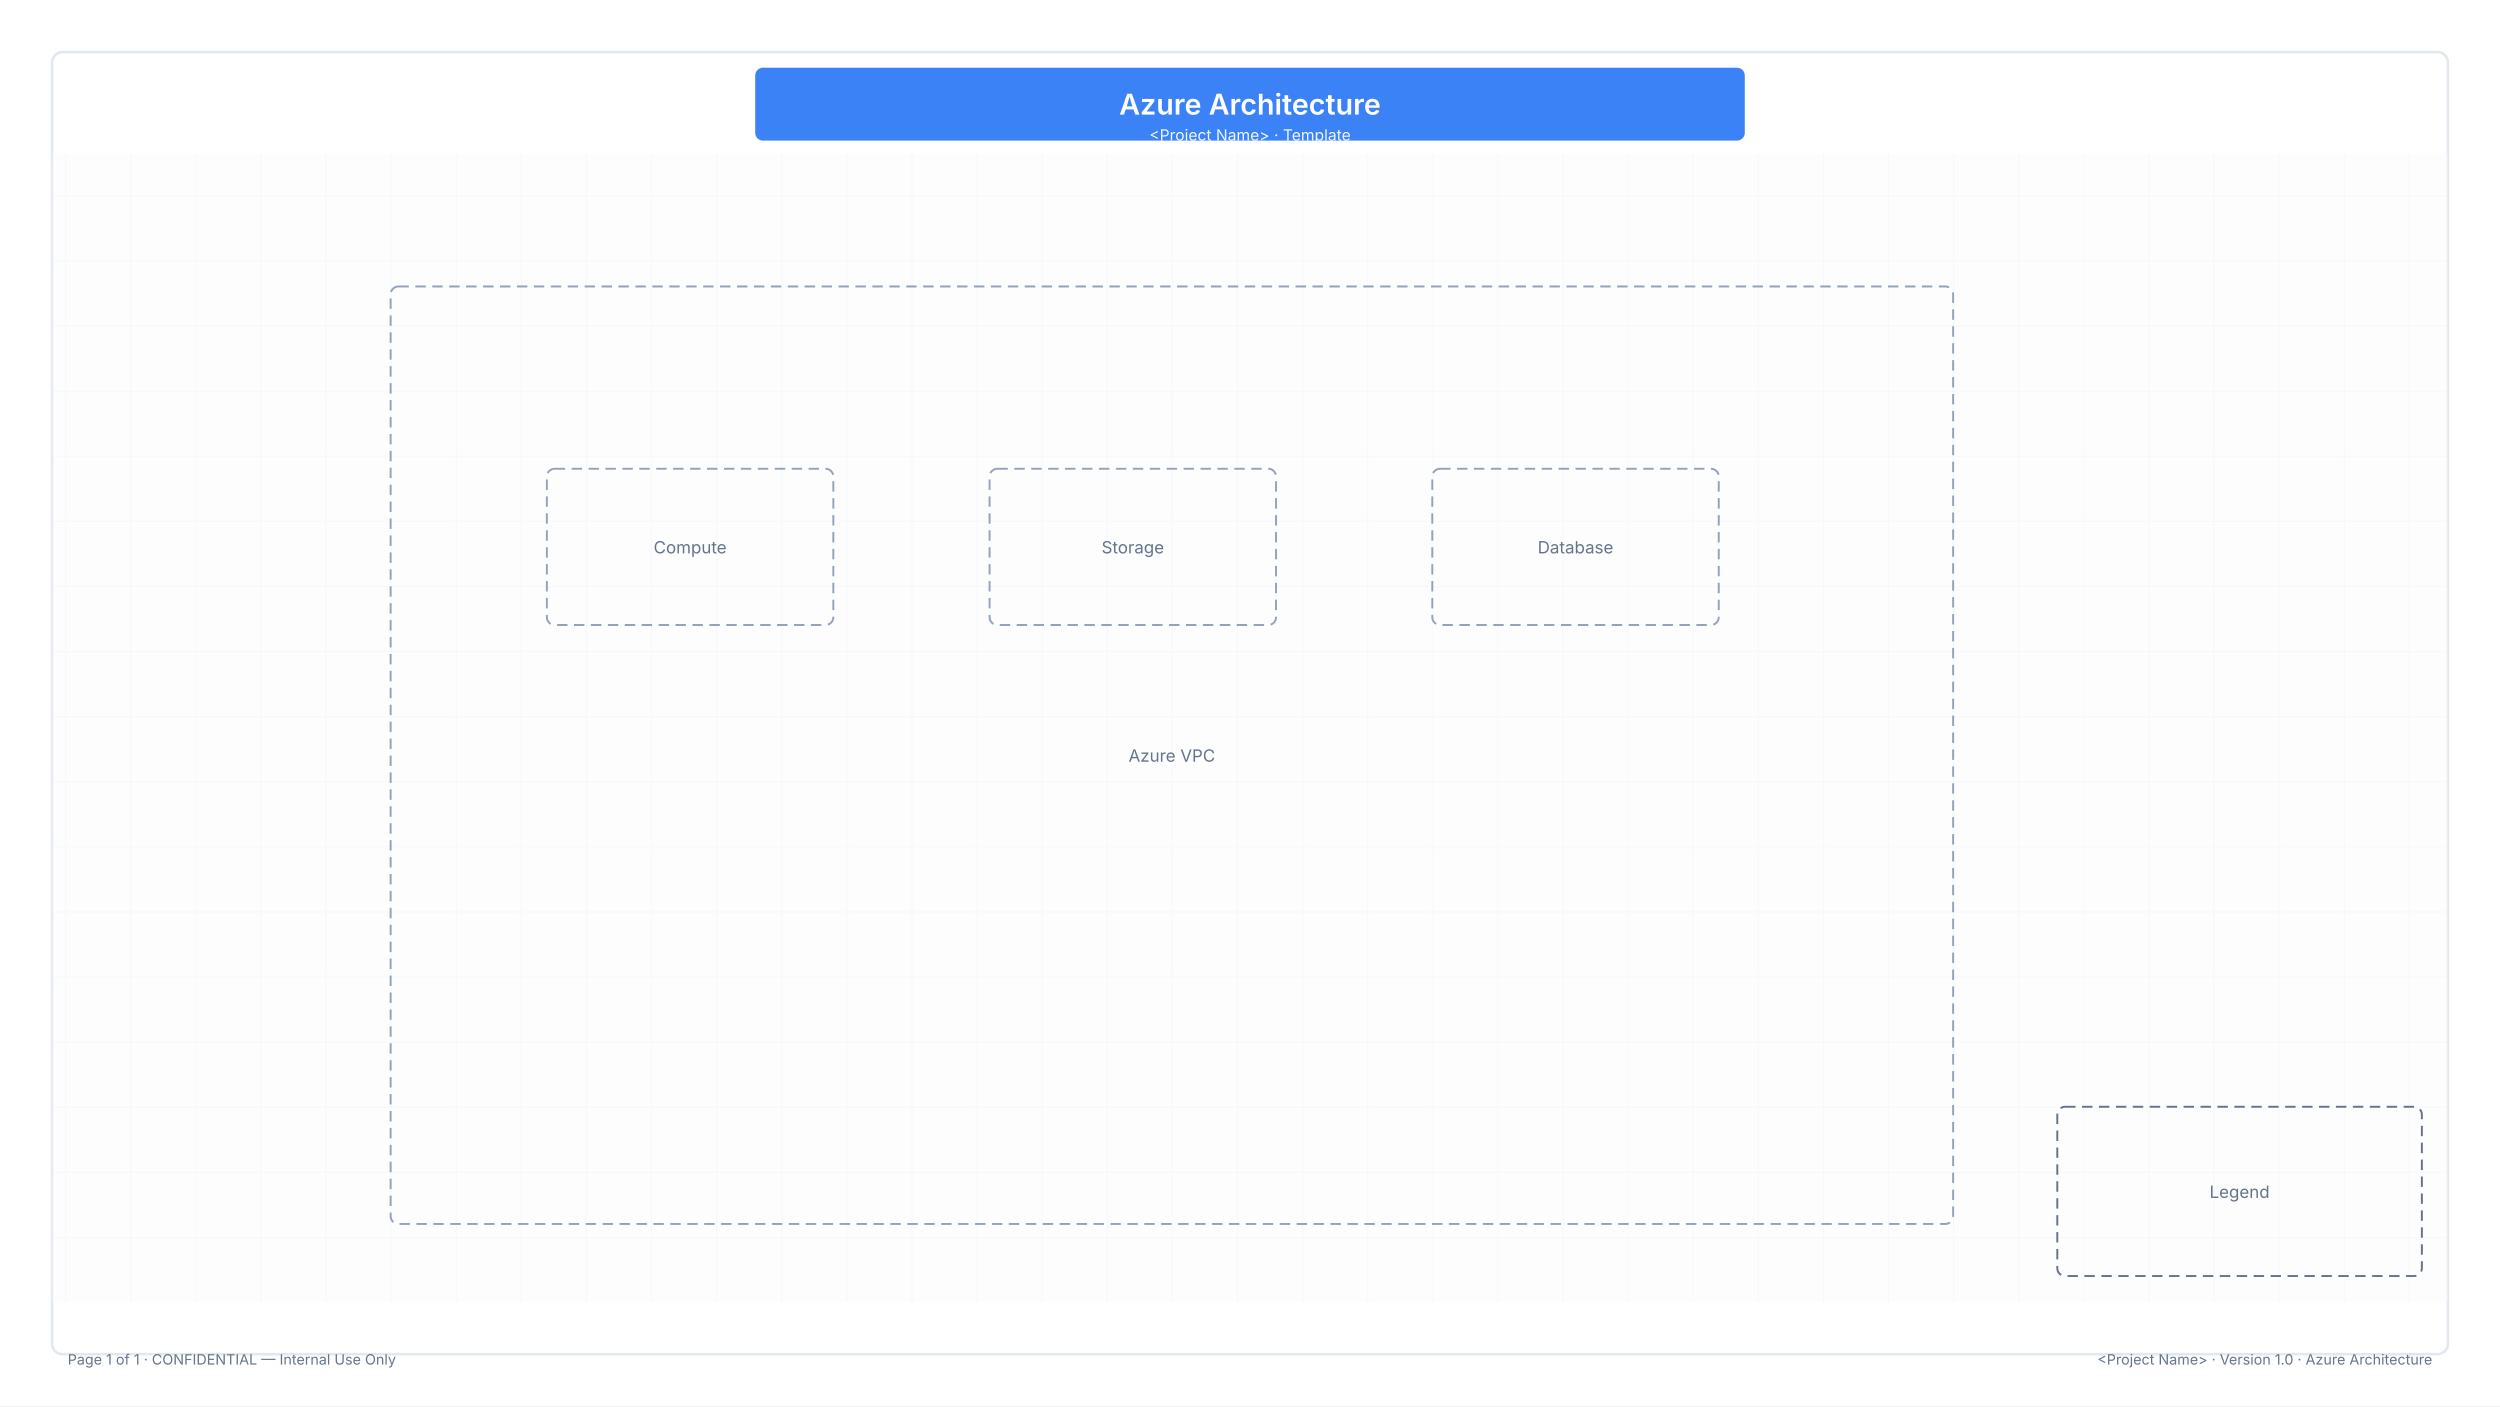
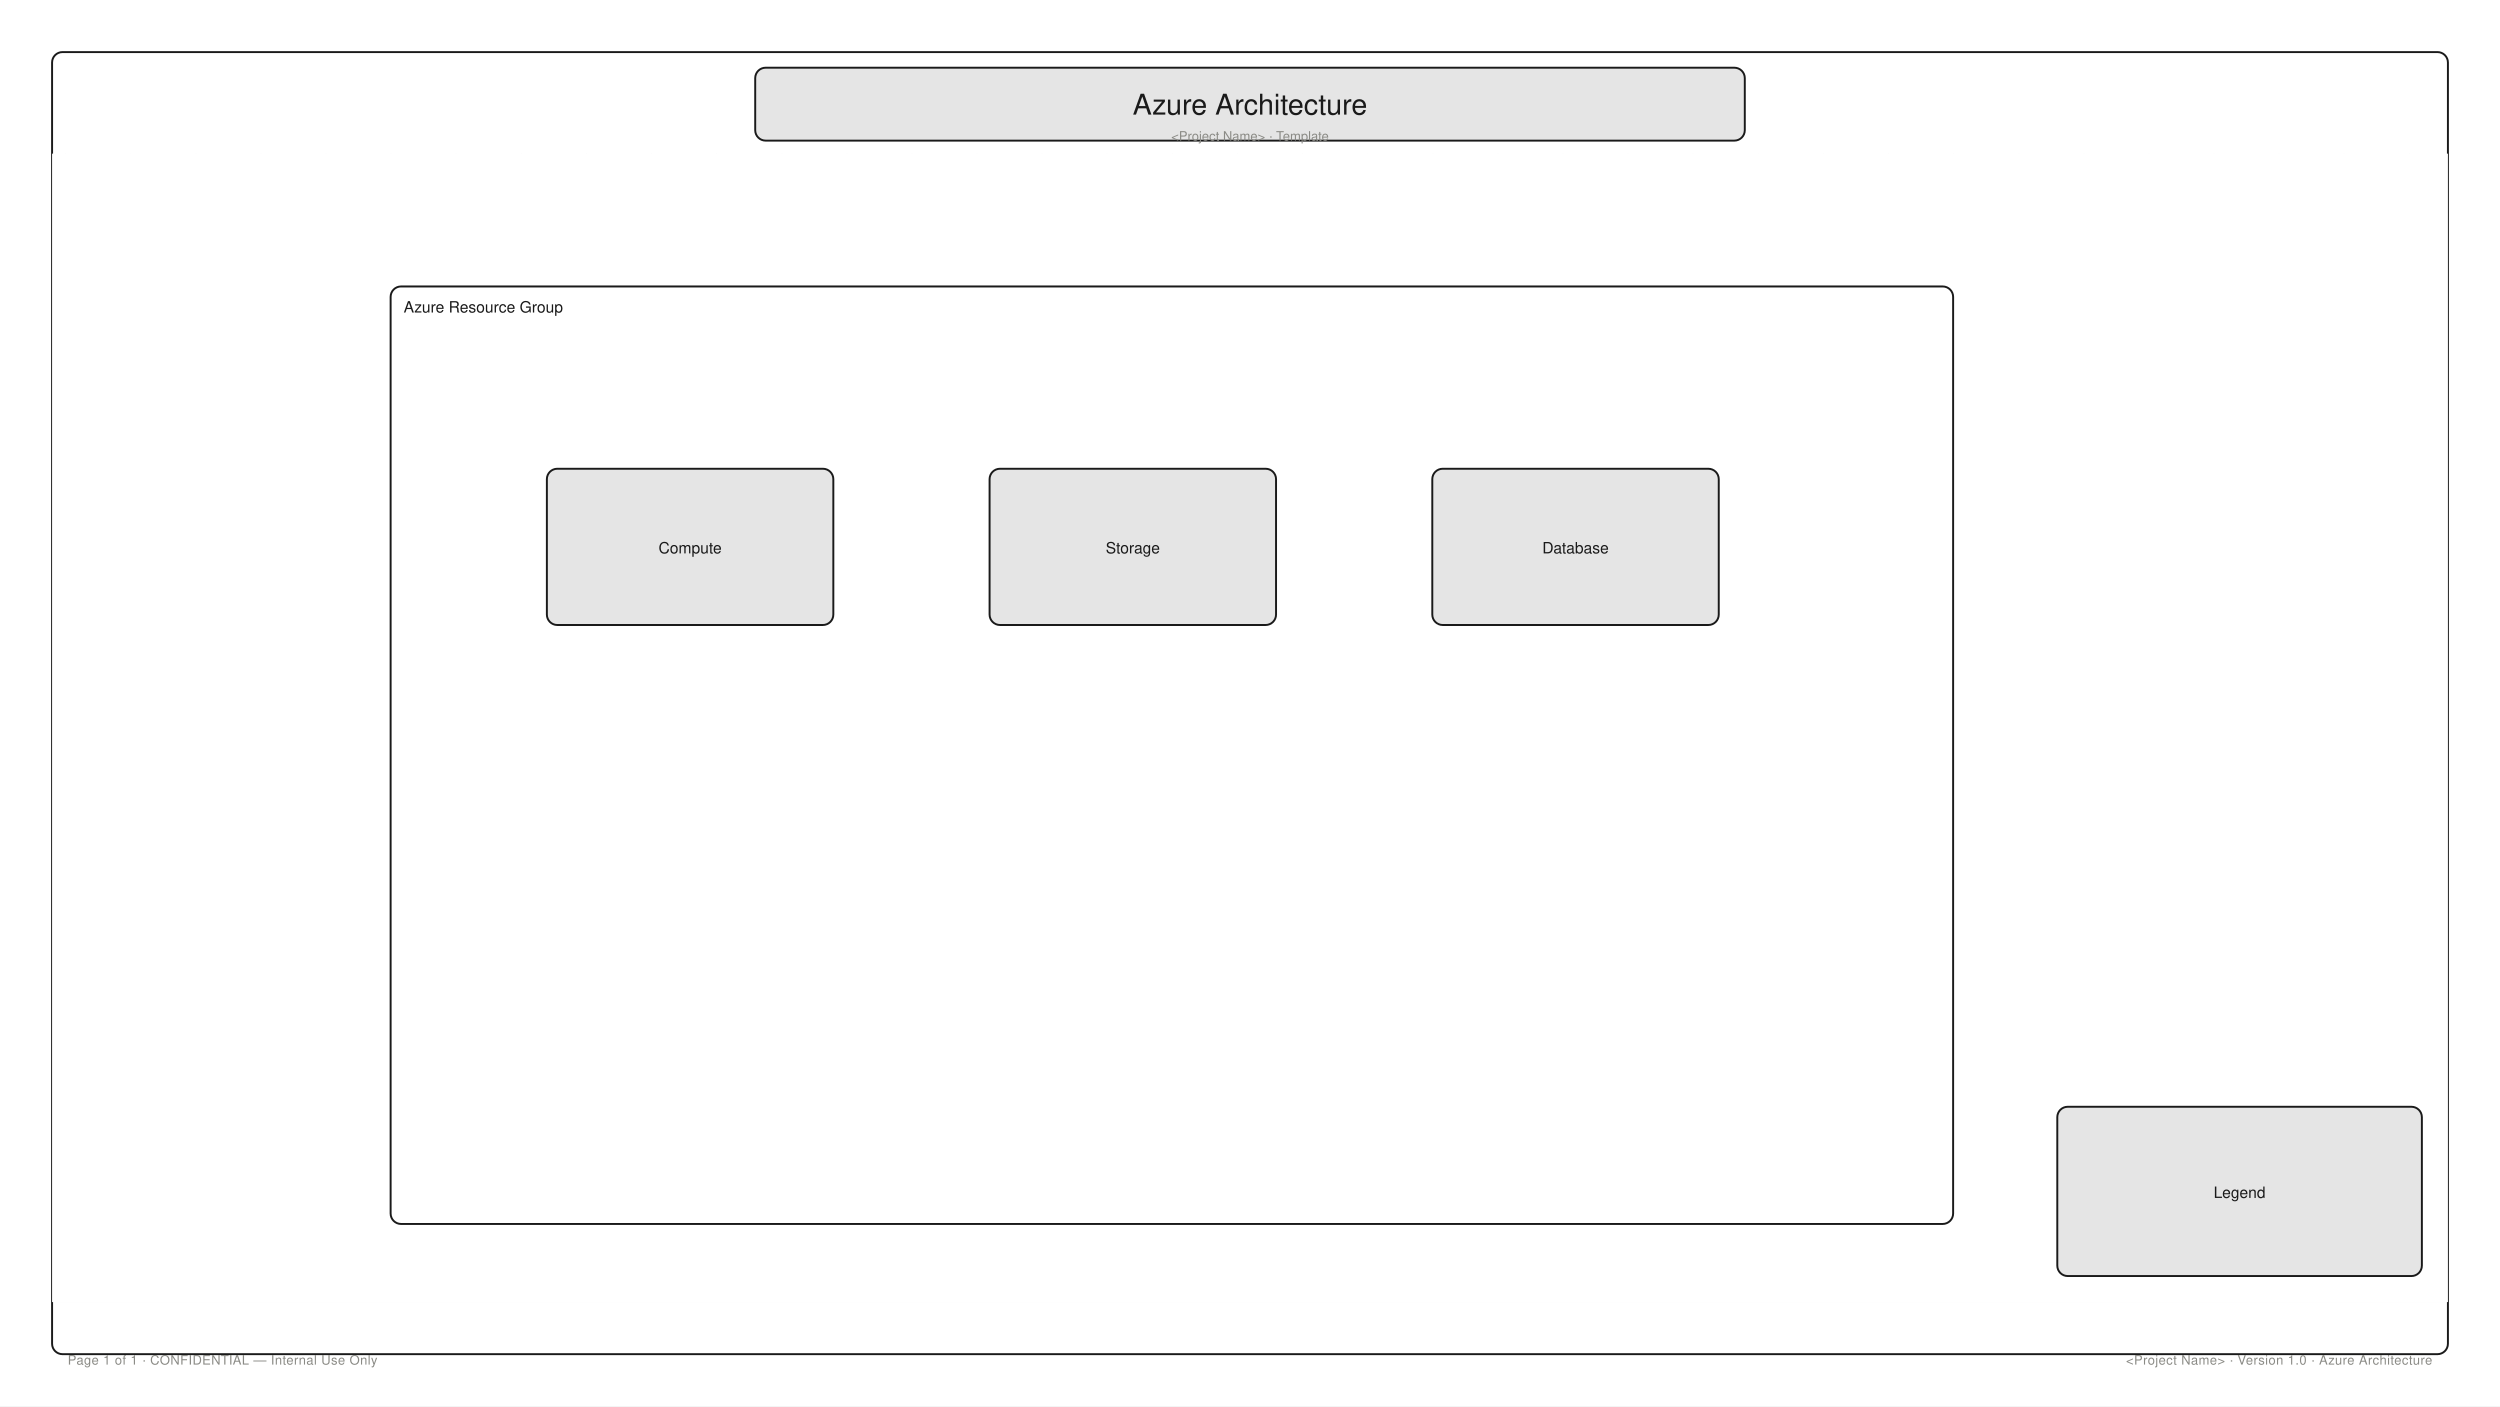
<svg xmlns="http://www.w3.org/2000/svg" viewBox="0 0 1920 1080" width="1920" height="1080" fill="none">
-   <rect width="1920" height="1080" fill="#ffffff" />
  <defs>
+     <style>
+       :root {
+         --canvas-light: #FFFFFF;
+         --fill-light: #E5E5E5;
+         --stroke-light: #1A1A1A;
+         --text-muted: #8A8A85;
+         --connector: #1A1A1A;
+       }
+     </style>
    <marker id="arrow" markerWidth="8" markerHeight="8" refX="7" refY="4" orient="auto">
-       <path d="M0,0 L8,4 L0,8 Z" fill="#334155" />
+       <path d="M0,0 L8,4 L0,8 Z" fill="#1A1A1A" />
    </marker>
  </defs>
-   <rect x="40" y="40" width="1840" height="1000" rx="8" fill="#ffffff" stroke="#e2e8f0" stroke-width="2" />
-   <rect x="580" y="52" width="760" height="56" rx="6" fill="#3B82F6" />
-   <text x="960" y="88" text-anchor="middle" fill="#ffffff" font-family="Inter, system-ui, -apple-system, Segoe UI, sans-serif" font-size="22" font-weight="600">Azure Architecture</text>
-   <text x="960" y="108" text-anchor="middle" fill="#EFF6FF" font-family="Inter, system-ui, -apple-system, Segoe UI, sans-serif" font-size="12">&lt;Project Name&gt; · Template</text>
+   <rect width="1920" height="1080" fill="#FFFFFF" />
+   <rect x="40" y="40" width="1840" height="1000" rx="8" fill="#FFFFFF" stroke="#1A1A1A" stroke-width="1.5" />
+   <rect x="580" y="52" width="760" height="56" rx="8" fill="#E5E5E5" stroke="#1A1A1A" stroke-width="1.5" />
+   <text x="960" y="88" text-anchor="middle" fill="#1A1A1A" font-family="Helvetica, Arial, sans-serif" font-size="22" font-weight="500">Azure Architecture</text>
+   <text x="960" y="108" text-anchor="middle" fill="#8A8A85" font-family="Helvetica, Arial, sans-serif" font-size="10" font-weight="400">&lt;Project Name&gt; · Template</text>
  <defs>
    <pattern id="grid-azure-architecture" width="50" height="50" patternUnits="userSpaceOnUse">
-       <path d="M 50 0 L 0 0 0 50" fill="none" stroke="#e2e8f0" stroke-width="0.5" />
+       <path d="M 50 0 L 0 0 0 50" fill="none" stroke="#1A1A1A" stroke-width="0.5" opacity="0.1" />
    </pattern>
  </defs>
  <rect x="40" y="118" width="1840" height="882" fill="url(#grid-azure-architecture)" />
-   <rect x="40" y="118" width="1840" height="882" fill="#f8fafc" fill-opacity="0.35" />
-   <rect x="300" y="220" width="1200" height="720" rx="6" fill="none" stroke="#94a3b8" stroke-width="1.5" stroke-dasharray="8 5" />
-   <text x="900.0" y="585.0" text-anchor="middle" fill="#64748b" font-family="Inter, system-ui, -apple-system, Segoe UI, sans-serif" font-size="13">Azure VPC</text>
-   <rect x="420" y="360" width="220" height="120" rx="6" fill="none" stroke="#94a3b8" stroke-width="1.5" stroke-dasharray="8 5" />
-   <text x="530.0" y="425.0" text-anchor="middle" fill="#64748b" font-family="Inter, system-ui, -apple-system, Segoe UI, sans-serif" font-size="13">Compute</text>
-   <rect x="760" y="360" width="220" height="120" rx="6" fill="none" stroke="#94a3b8" stroke-width="1.5" stroke-dasharray="8 5" />
-   <text x="870.0" y="425.0" text-anchor="middle" fill="#64748b" font-family="Inter, system-ui, -apple-system, Segoe UI, sans-serif" font-size="13">Storage</text>
-   <rect x="1100" y="360" width="220" height="120" rx="6" fill="none" stroke="#94a3b8" stroke-width="1.5" stroke-dasharray="8 5" />
-   <text x="1210.0" y="425.0" text-anchor="middle" fill="#64748b" font-family="Inter, system-ui, -apple-system, Segoe UI, sans-serif" font-size="13">Database</text>
-   <rect x="1580" y="850" width="280" height="130" rx="6" fill="none" stroke="#64748b" stroke-width="1.5" stroke-dasharray="8 5" />
-   <text x="1720.0" y="920.0" text-anchor="middle" fill="#64748b" font-family="Inter, system-ui, -apple-system, Segoe UI, sans-serif" font-size="13">Legend</text>
-   <text x="52" y="1048" fill="#64748b" font-family="Inter, system-ui, -apple-system, Segoe UI, sans-serif" font-size="11">Page 1 of 1 · CONFIDENTIAL — Internal Use Only</text>
-   <text x="1868" y="1048" text-anchor="end" fill="#64748b" font-family="Inter, system-ui, -apple-system, Segoe UI, sans-serif" font-size="11">&lt;Project Name&gt; · Version 1.0 · Azure Architecture</text>
+   <rect x="40" y="118" width="1840" height="882" fill="#FFFFFF" fill-opacity="1" />
+   <rect x="300" y="220" width="1200" height="720" rx="8" fill="none" stroke="#1A1A1A" stroke-width="1.5" />
+   <text x="310" y="240" fill="#1A1A1A" font-family="Helvetica, Arial, sans-serif" font-size="12" font-weight="500">Azure Resource Group</text>
+   <rect x="420" y="360" width="220" height="120" rx="8" fill="#E5E5E5" stroke="#1A1A1A" stroke-width="1.5" />
+   <text x="530.0" y="425.0" text-anchor="middle" fill="#1A1A1A" font-family="Helvetica, Arial, sans-serif" font-size="12" font-weight="500">Compute</text>
+   <rect x="760" y="360" width="220" height="120" rx="8" fill="#E5E5E5" stroke="#1A1A1A" stroke-width="1.5" />
+   <text x="870.0" y="425.0" text-anchor="middle" fill="#1A1A1A" font-family="Helvetica, Arial, sans-serif" font-size="12" font-weight="500">Storage</text>
+   <rect x="1100" y="360" width="220" height="120" rx="8" fill="#E5E5E5" stroke="#1A1A1A" stroke-width="1.5" />
+   <text x="1210.0" y="425.0" text-anchor="middle" fill="#1A1A1A" font-family="Helvetica, Arial, sans-serif" font-size="12" font-weight="500">Database</text>
+   <rect x="1580" y="850" width="280" height="130" rx="8" fill="#E5E5E5" stroke="#1A1A1A" stroke-width="1.5" />
+   <text x="1720.0" y="920.0" text-anchor="middle" fill="#1A1A1A" font-family="Helvetica, Arial, sans-serif" font-size="12" font-weight="500">Legend</text>
+   <text x="52" y="1048" fill="#8A8A85" font-family="Helvetica, Arial, sans-serif" font-size="10" font-weight="400" letter-spacing="0.3px">Page 1 of 1 · CONFIDENTIAL — Internal Use Only</text>
+   <text x="1868" y="1048" text-anchor="end" fill="#8A8A85" font-family="Helvetica, Arial, sans-serif" font-size="10" font-weight="400" letter-spacing="0.3px">&lt;Project Name&gt; · Version 1.0 · Azure Architecture</text>
</svg>
